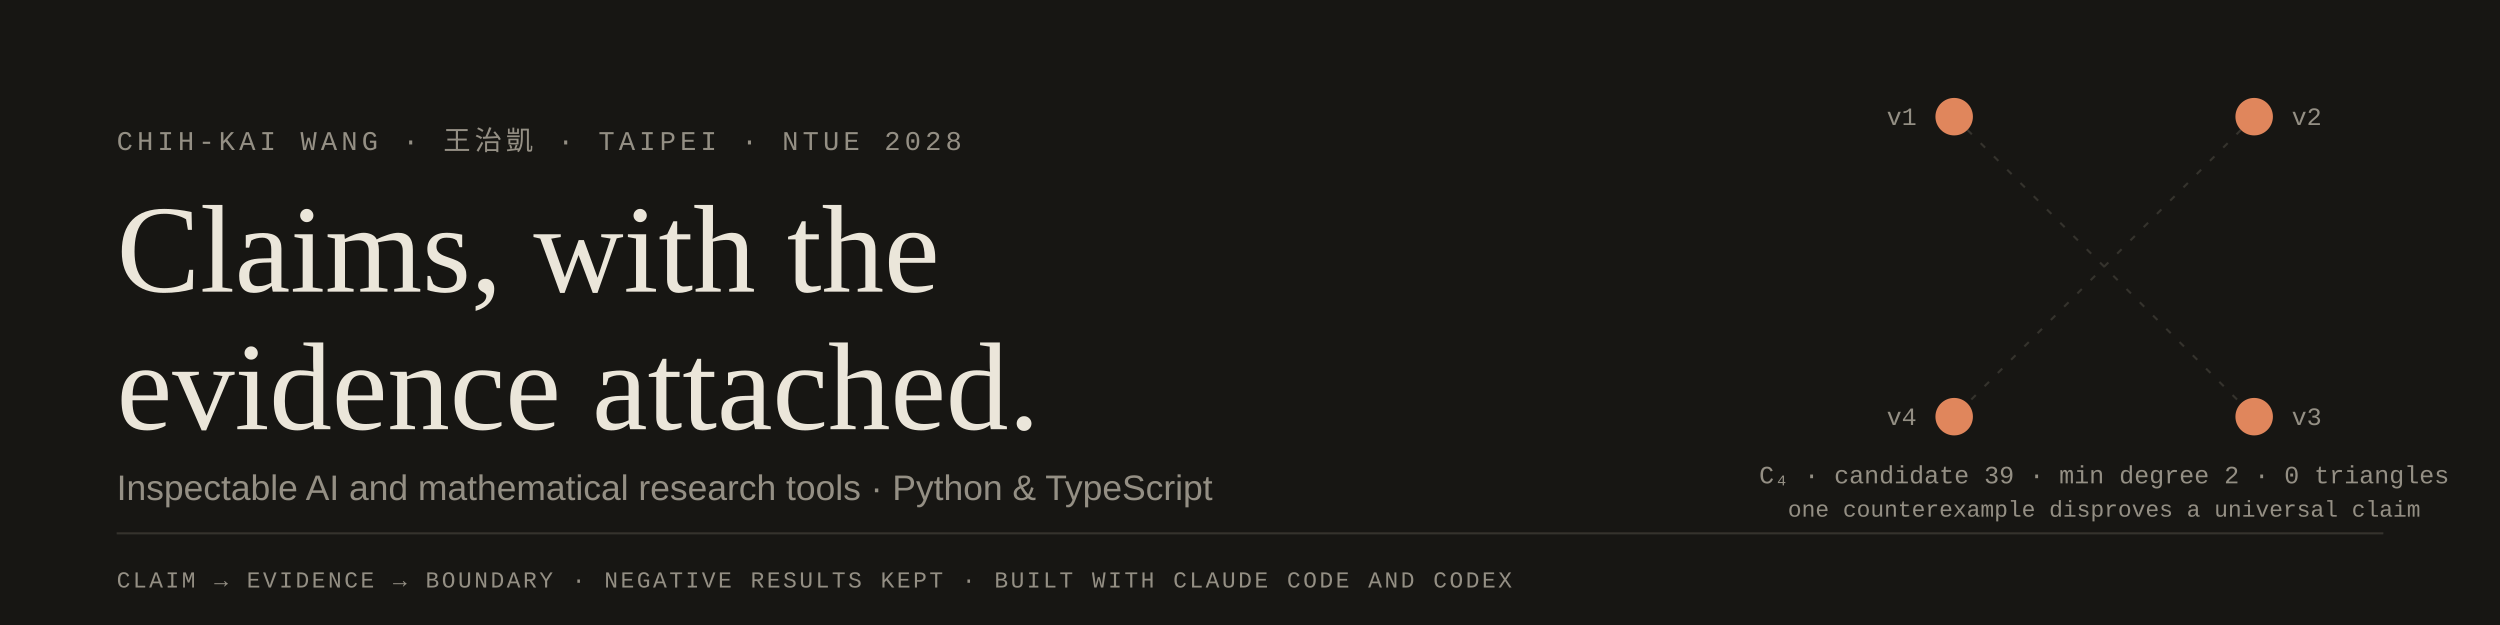
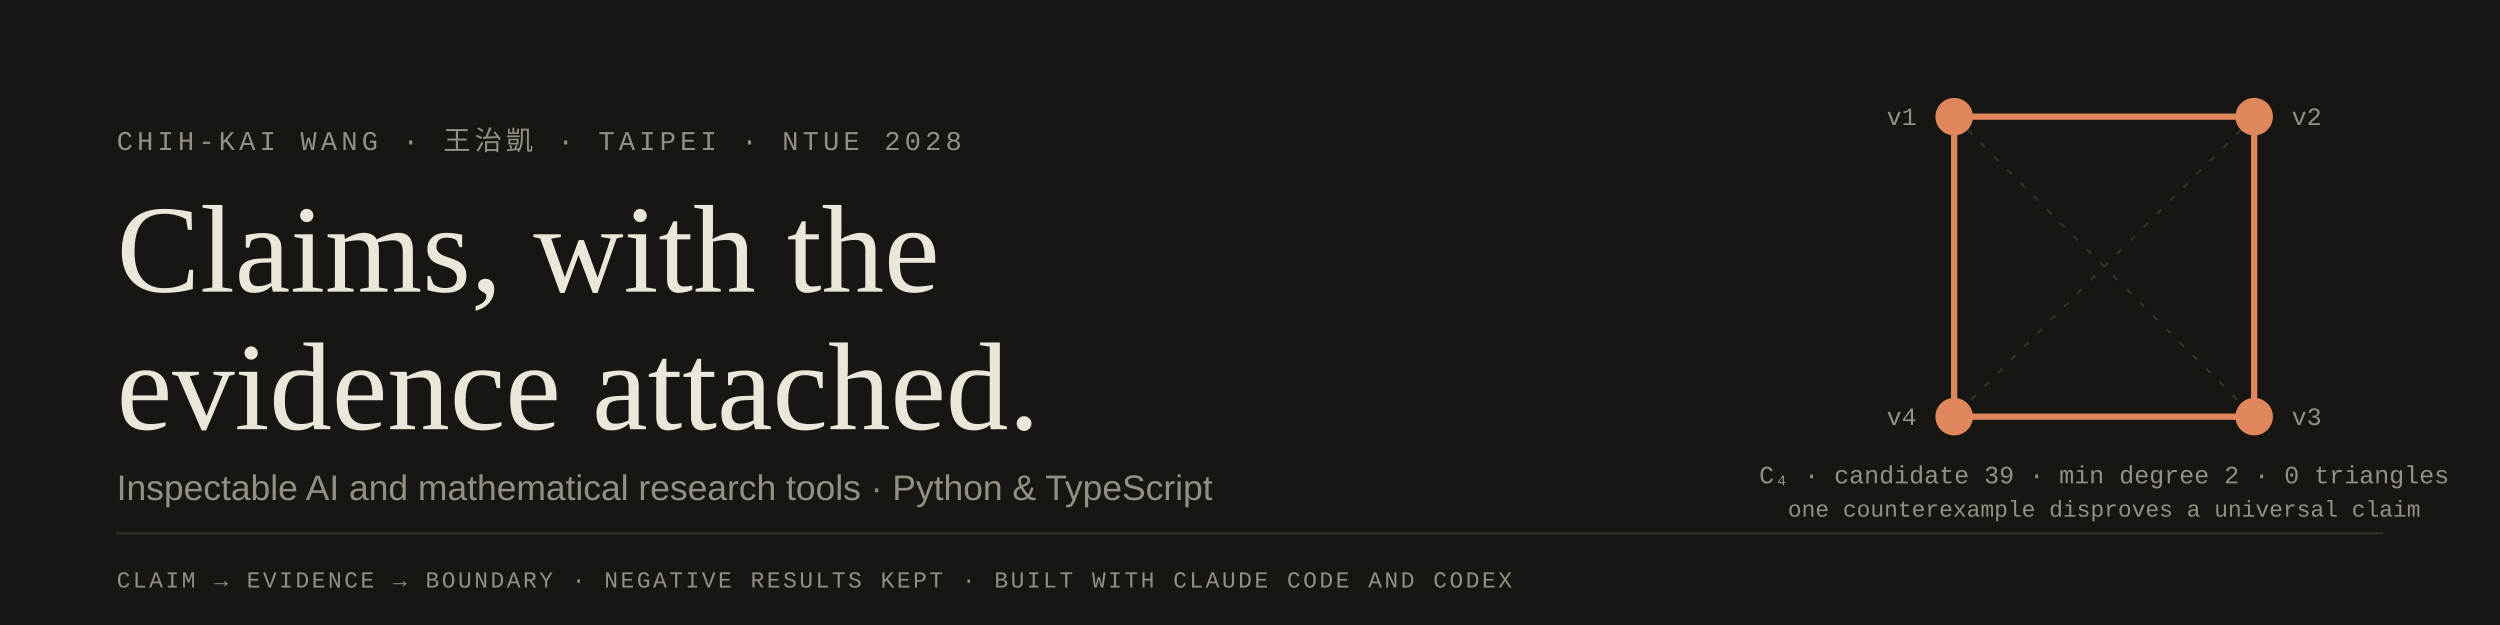
<svg xmlns="http://www.w3.org/2000/svg" width="1200" height="300" viewBox="0 0 1200 300" role="img" aria-labelledby="t d">
  <rect width="1200" height="300" fill="#171613" />
  <path d="M56 256H1144" stroke="#35332d" stroke-width="1" />
  <text x="56" y="72" font-family="ui-monospace, Menlo, Consolas, &quot;Courier New&quot;, monospace" font-size="13" letter-spacing="2" fill="#948f84">CHIH-KAI WANG · 王治凱 · TAIPEI · NTUE 2028</text>
  <text font-family="Georgia, &quot;Times New Roman&quot;, &quot;Songti TC&quot;, serif" font-size="60" fill="#ebe6da">
    <tspan x="56" y="140">Claims, with the</tspan>
    <tspan x="56" y="206">evidence attached.</tspan>
  </text>
  <text x="56" y="240" font-family="-apple-system, &quot;Segoe UI&quot;, &quot;Helvetica Neue&quot;, Arial, &quot;PingFang TC&quot;, &quot;Microsoft JhengHei&quot;, sans-serif" font-size="17" fill="#948f84">Inspectable AI and mathematical research tools · Python &amp; TypeScript</text>
  <text x="56" y="282" font-family="ui-monospace, Menlo, Consolas, &quot;Courier New&quot;, monospace" font-size="11" letter-spacing="1.2" fill="#948f84">CLAIM → EVIDENCE → BOUNDARY · NEGATIVE RESULTS KEPT · BUILT WITH CLAUDE CODE AND CODEX</text>
  <path d="M938 56L1082 200M1082 56L938 200" stroke="#35332d" stroke-width="1" stroke-dasharray="3 6" />
-   <path d="M938 56H1082V200H938Z" fill="none" stroke="#e0865c" stroke-width="3" stroke-linejoin="round" stroke-dasharray="576" stroke-dashoffset="576">
+   <path d="M938 56H1082V200H938Z" fill="none" stroke="#e0865c" stroke-width="3" stroke-linejoin="round" stroke-dasharray="576" stroke-dashoffset="0">
    <animate attributeName="stroke-dashoffset" from="576" to="0" dur="1.4s" begin="0s" fill="freeze" calcMode="spline" keySplines="0.2 0.7 0.2 1" keyTimes="0;1" />
  </path>
  <circle cx="938" cy="56" r="9" fill="#e0865c" />
  <text x="920" y="60" font-family="ui-monospace, Menlo, Consolas, &quot;Courier New&quot;, monospace" font-size="12" fill="#948f84" text-anchor="end">v1</text>
  <circle cx="1082" cy="56" r="9" fill="#e0865c" />
  <text x="1100" y="60" font-family="ui-monospace, Menlo, Consolas, &quot;Courier New&quot;, monospace" font-size="12" fill="#948f84" text-anchor="start">v2</text>
  <circle cx="1082" cy="200" r="9" fill="#e0865c" />
  <text x="1100" y="204" font-family="ui-monospace, Menlo, Consolas, &quot;Courier New&quot;, monospace" font-size="12" fill="#948f84" text-anchor="start">v3</text>
  <circle cx="938" cy="200" r="9" fill="#e0865c" />
  <text x="920" y="204" font-family="ui-monospace, Menlo, Consolas, &quot;Courier New&quot;, monospace" font-size="12" fill="#948f84" text-anchor="end">v4</text>
  <text x="1010" y="232" font-family="ui-monospace, Menlo, Consolas, &quot;Courier New&quot;, monospace" font-size="12" fill="#948f84" text-anchor="middle">C₄ · candidate 39 · min degree 2 · 0 triangles</text>
  <text x="1010" y="248" font-family="ui-monospace, Menlo, Consolas, &quot;Courier New&quot;, monospace" font-size="11" fill="#948f84" text-anchor="middle">one counterexample disproves a universal claim</text>
</svg>
